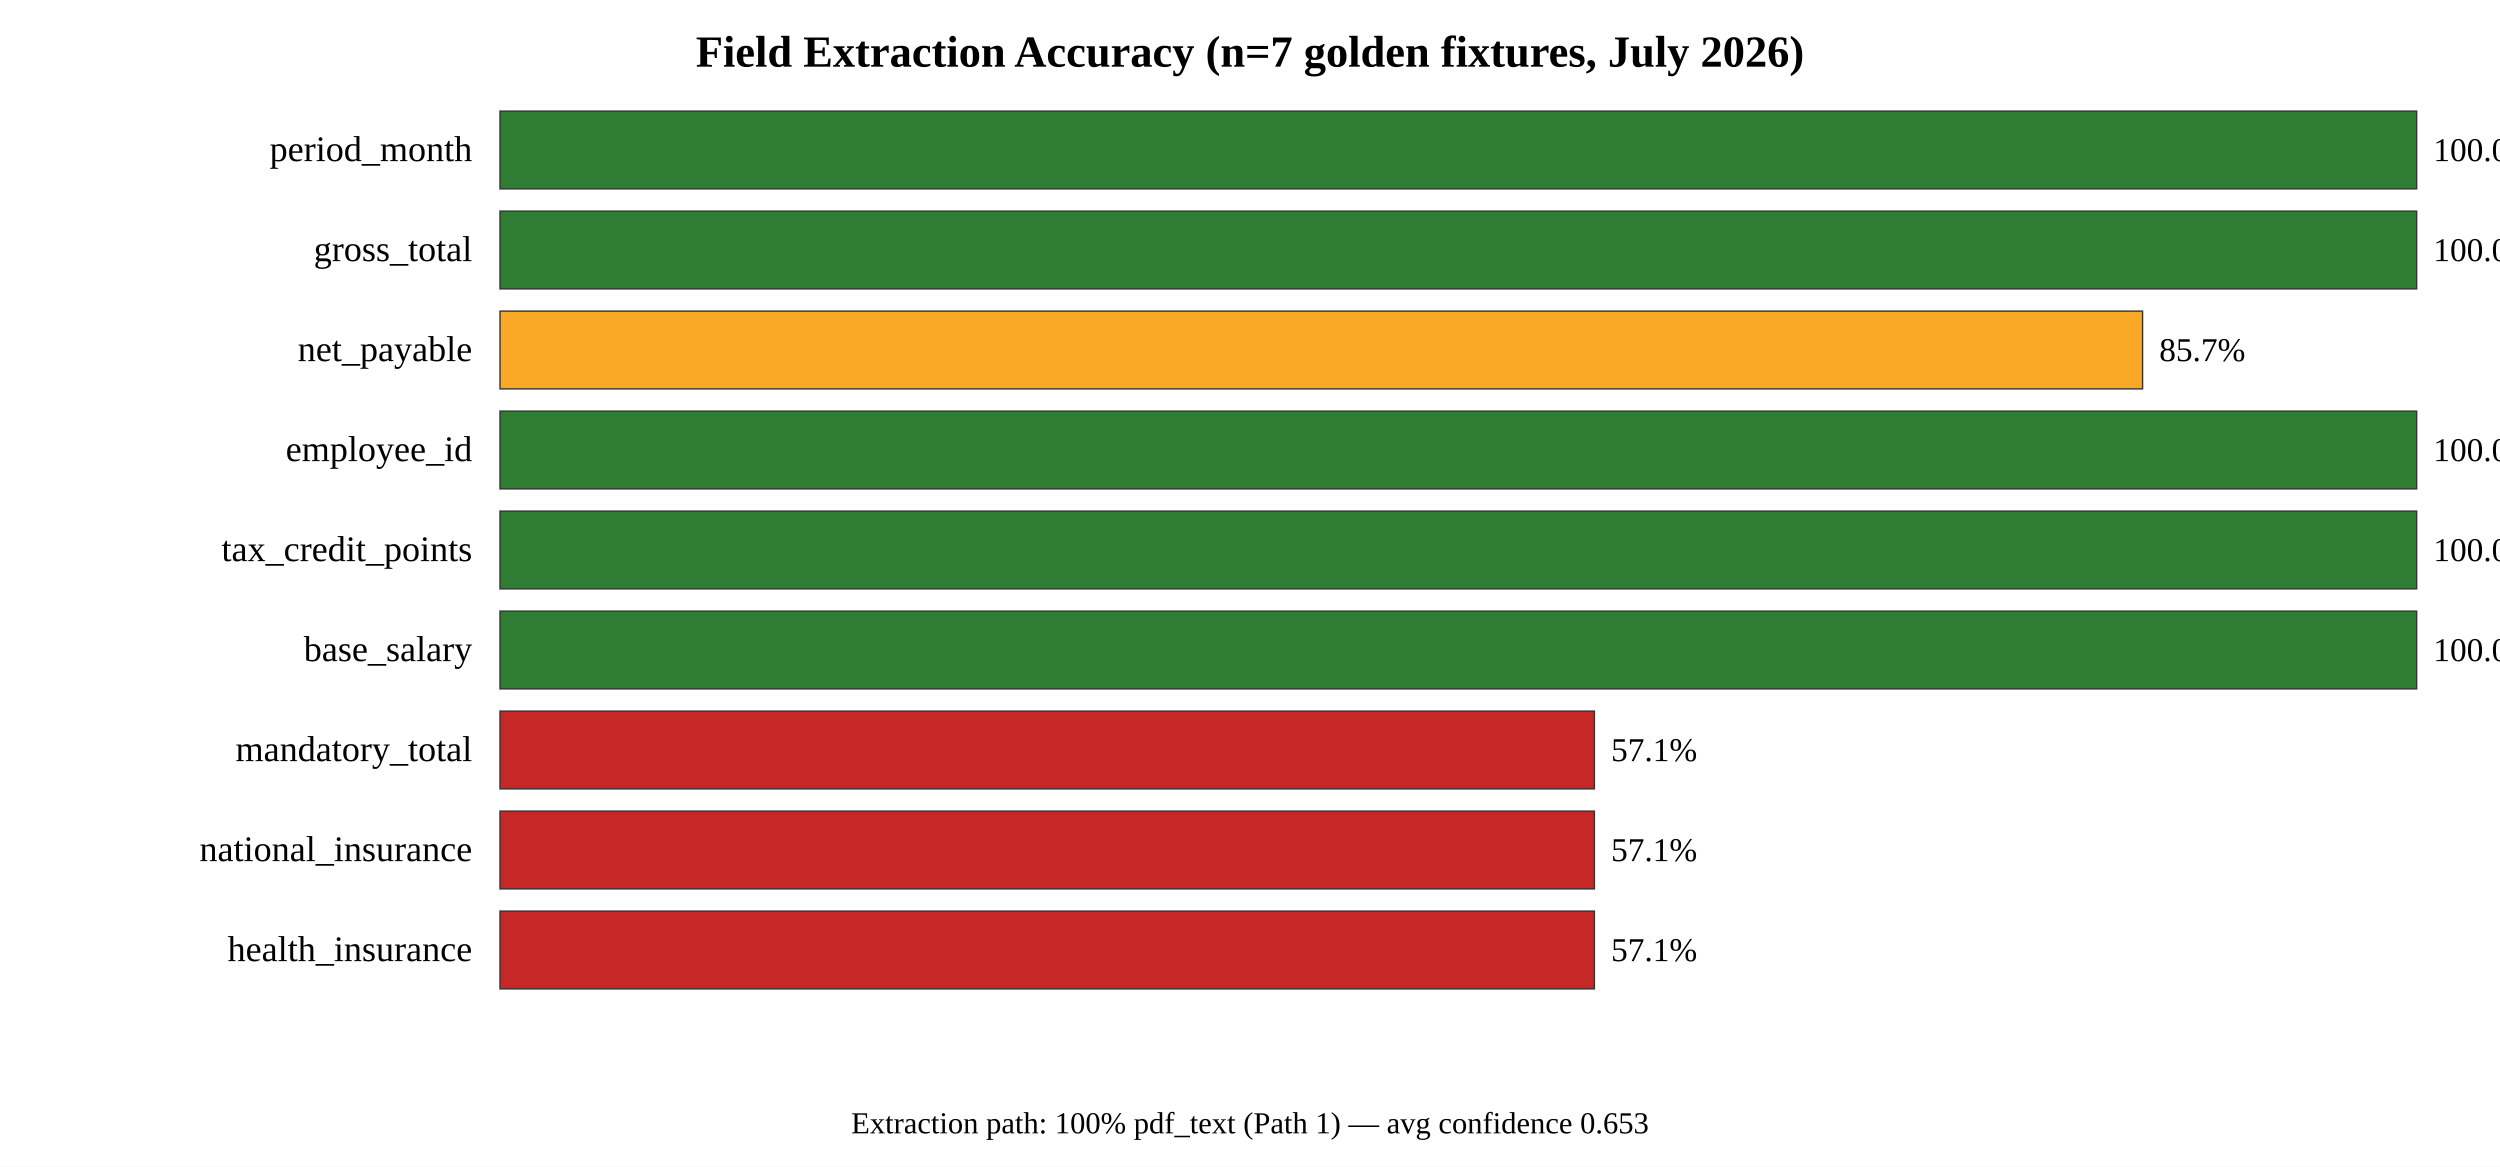
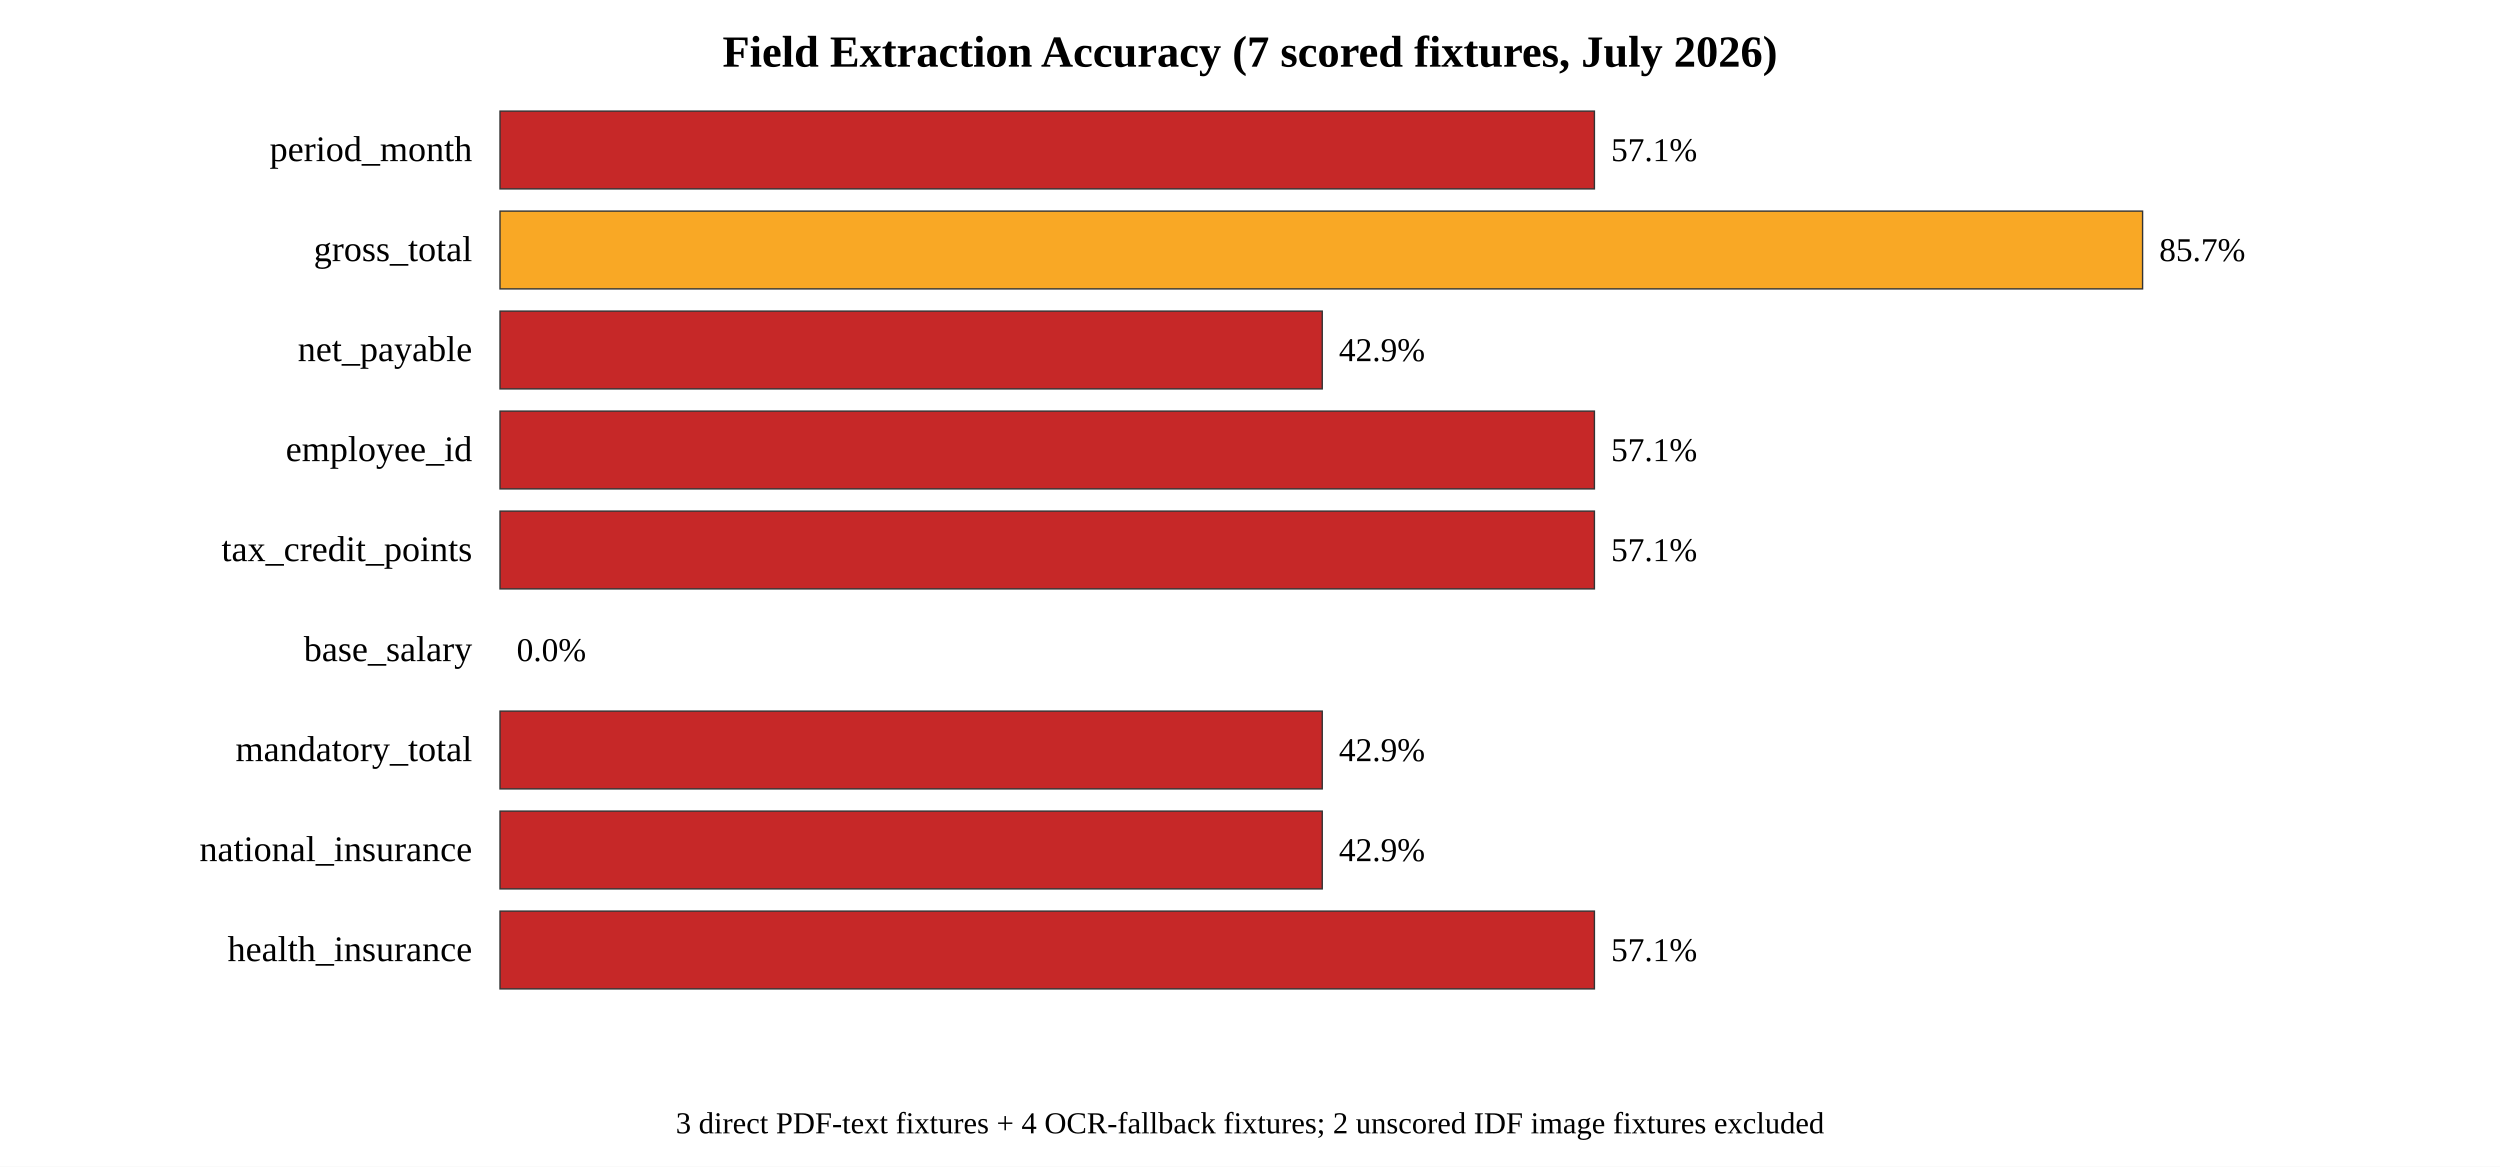
<svg xmlns="http://www.w3.org/2000/svg" width="900" height="420" viewBox="0 0 900 420">
  <rect width="100%" height="100%" fill="white" />
-   <text x="450" y="24" text-anchor="middle" font-family="Times New Roman, serif" font-size="16" font-weight="bold">Field Extraction Accuracy (n=7 golden fixtures, July 2026)</text>
-   <text x="450" y="408" text-anchor="middle" font-family="Times New Roman, serif" font-size="11">Extraction path: 100% pdf_text (Path 1) — avg confidence 0.653</text>
+   <text x="450" y="24" text-anchor="middle" font-family="Times New Roman, serif" font-size="16" font-weight="bold">Field Extraction Accuracy (7 scored fixtures, July 2026)</text>
+   <text x="450" y="408" text-anchor="middle" font-family="Times New Roman, serif" font-size="11">3 direct PDF-text fixtures + 4 OCR-fallback fixtures; 2 unscored IDF image fixtures excluded</text>
  <text x="170" y="58" text-anchor="end" font-family="Times New Roman, serif" font-size="13">period_month</text>
-   <rect x="180" y="40" width="690" height="28" fill="#2e7d32" stroke="#333" stroke-width="0.5" />
-   <text x="876" y="58" font-family="Times New Roman, serif" font-size="12">100.0%</text>
+   <rect x="180" y="40" width="393.99" height="28" fill="#c62828" stroke="#333" stroke-width="0.5" />
+   <text x="579.99" y="58" font-family="Times New Roman, serif" font-size="12">57.1%</text>
  <text x="170" y="94" text-anchor="end" font-family="Times New Roman, serif" font-size="13">gross_total</text>
-   <rect x="180" y="76" width="690" height="28" fill="#2e7d32" stroke="#333" stroke-width="0.5" />
-   <text x="876" y="94" font-family="Times New Roman, serif" font-size="12">100.0%</text>
+   <rect x="180" y="76" width="591.33" height="28" fill="#f9a825" stroke="#333" stroke-width="0.5" />
+   <text x="777.33" y="94" font-family="Times New Roman, serif" font-size="12">85.7%</text>
  <text x="170" y="130" text-anchor="end" font-family="Times New Roman, serif" font-size="13">net_payable</text>
-   <rect x="180" y="112" width="591.33" height="28" fill="#f9a825" stroke="#333" stroke-width="0.5" />
-   <text x="777.33" y="130" font-family="Times New Roman, serif" font-size="12">85.7%</text>
+   <rect x="180" y="112" width="296.01" height="28" fill="#c62828" stroke="#333" stroke-width="0.5" />
+   <text x="482.01" y="130" font-family="Times New Roman, serif" font-size="12">42.9%</text>
  <text x="170" y="166" text-anchor="end" font-family="Times New Roman, serif" font-size="13">employee_id</text>
-   <rect x="180" y="148" width="690" height="28" fill="#2e7d32" stroke="#333" stroke-width="0.5" />
-   <text x="876" y="166" font-family="Times New Roman, serif" font-size="12">100.0%</text>
+   <rect x="180" y="148" width="393.99" height="28" fill="#c62828" stroke="#333" stroke-width="0.5" />
+   <text x="579.99" y="166" font-family="Times New Roman, serif" font-size="12">57.1%</text>
  <text x="170" y="202" text-anchor="end" font-family="Times New Roman, serif" font-size="13">tax_credit_points</text>
-   <rect x="180" y="184" width="690" height="28" fill="#2e7d32" stroke="#333" stroke-width="0.5" />
-   <text x="876" y="202" font-family="Times New Roman, serif" font-size="12">100.0%</text>
+   <rect x="180" y="184" width="393.99" height="28" fill="#c62828" stroke="#333" stroke-width="0.5" />
+   <text x="579.99" y="202" font-family="Times New Roman, serif" font-size="12">57.1%</text>
  <text x="170" y="238" text-anchor="end" font-family="Times New Roman, serif" font-size="13">base_salary</text>
-   <rect x="180" y="220" width="690" height="28" fill="#2e7d32" stroke="#333" stroke-width="0.5" />
-   <text x="876" y="238" font-family="Times New Roman, serif" font-size="12">100.0%</text>
+   <rect x="180" y="220" width="0" height="28" fill="#c62828" stroke="#333" stroke-width="0.5" />
+   <text x="186" y="238" font-family="Times New Roman, serif" font-size="12">0.0%</text>
  <text x="170" y="274" text-anchor="end" font-family="Times New Roman, serif" font-size="13">mandatory_total</text>
-   <rect x="180" y="256" width="393.99" height="28" fill="#c62828" stroke="#333" stroke-width="0.5" />
-   <text x="579.99" y="274" font-family="Times New Roman, serif" font-size="12">57.1%</text>
+   <rect x="180" y="256" width="296.01" height="28" fill="#c62828" stroke="#333" stroke-width="0.5" />
+   <text x="482.01" y="274" font-family="Times New Roman, serif" font-size="12">42.9%</text>
  <text x="170" y="310" text-anchor="end" font-family="Times New Roman, serif" font-size="13">national_insurance</text>
-   <rect x="180" y="292" width="393.99" height="28" fill="#c62828" stroke="#333" stroke-width="0.5" />
-   <text x="579.99" y="310" font-family="Times New Roman, serif" font-size="12">57.1%</text>
+   <rect x="180" y="292" width="296.01" height="28" fill="#c62828" stroke="#333" stroke-width="0.5" />
+   <text x="482.01" y="310" font-family="Times New Roman, serif" font-size="12">42.9%</text>
  <text x="170" y="346" text-anchor="end" font-family="Times New Roman, serif" font-size="13">health_insurance</text>
  <rect x="180" y="328" width="393.99" height="28" fill="#c62828" stroke="#333" stroke-width="0.5" />
  <text x="579.99" y="346" font-family="Times New Roman, serif" font-size="12">57.1%</text>
</svg>
